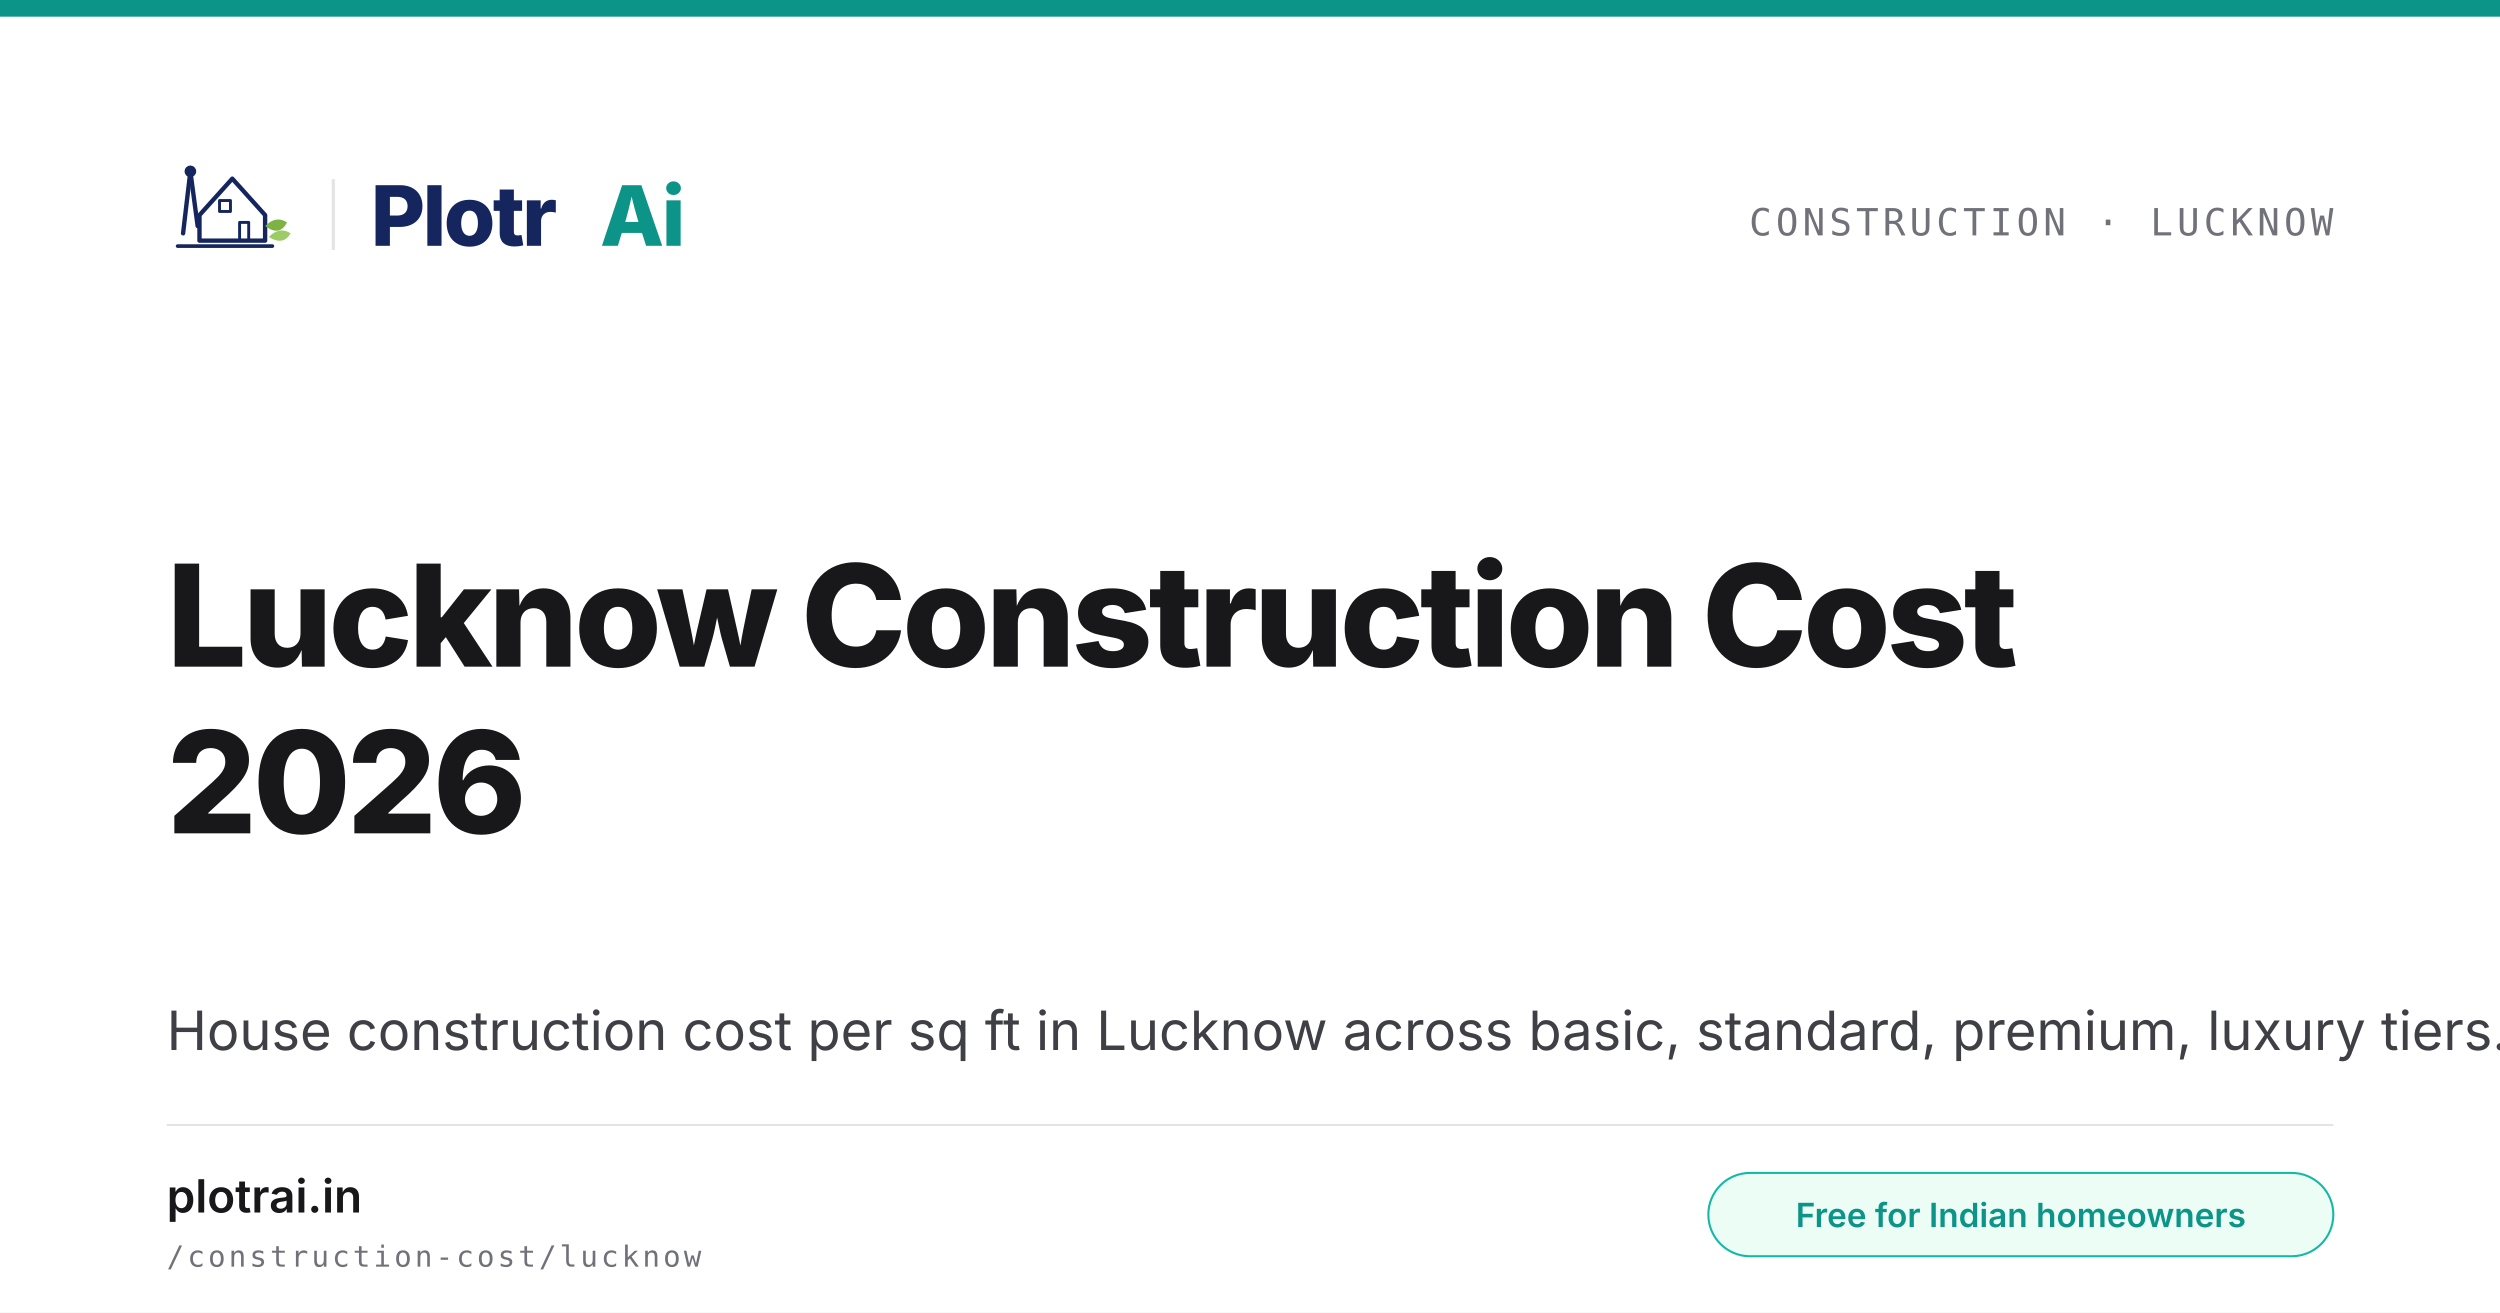
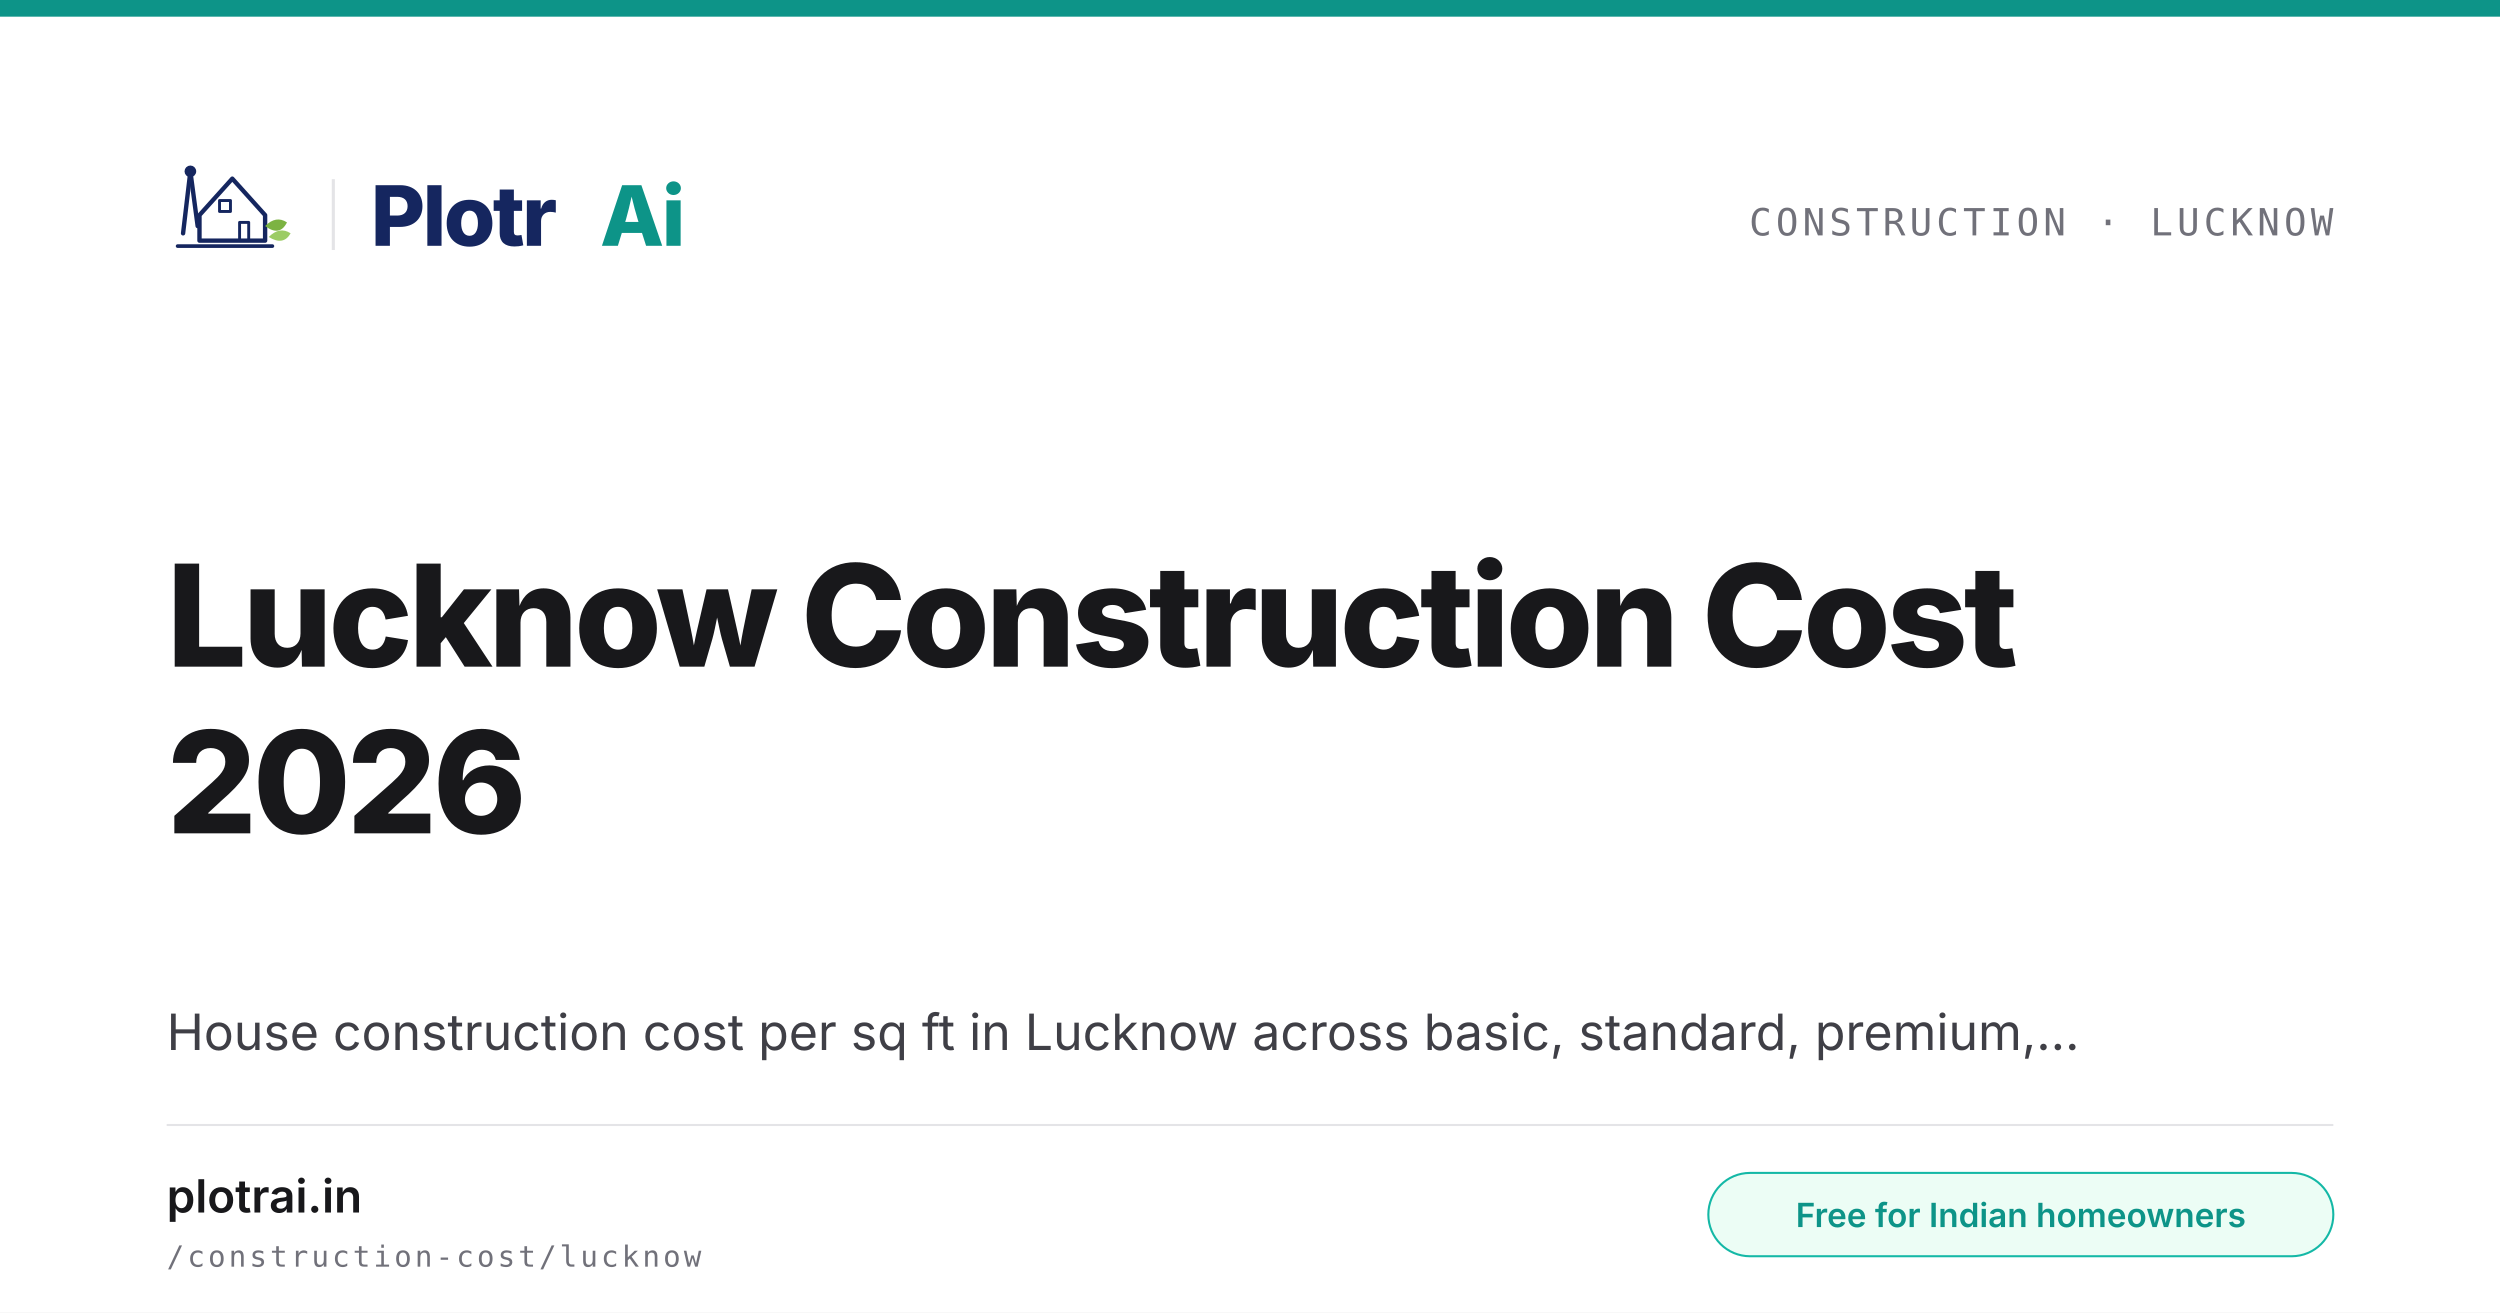
<svg xmlns="http://www.w3.org/2000/svg" width="1200" height="630" viewBox="0 0 1200 630">
  <defs>
    <style>
      .sans { font-family: 'Inter', 'Helvetica Neue', 'Helvetica', 'Arial', sans-serif; }
      .mono { font-family: 'JetBrains Mono', 'SF Mono', 'Menlo', 'Consolas', monospace; }
    </style>
  </defs>
  <rect width="1200" height="630" fill="#ffffff" />
  <rect x="0" y="0" width="1200" height="8" fill="#0d9488" />
  <g transform="translate(80, 70) scale(0.875)">
    <g stroke="#15265F" fill="none" stroke-width="2.4" stroke-linejoin="round" stroke-linecap="round">
      <circle cx="13" cy="14" r="2" fill="#15265F" />
      <line x1="13" y1="14" x2="9" y2="48" />
      <line x1="13" y1="14" x2="17" y2="44" />
      <path d="M 18 38 L 36 18 L 54 38 L 54 52 L 18 52 Z" />
      <rect x="29" y="30" width="6" height="6" stroke-width="1.6" />
      <rect x="40" y="42" width="5" height="10" stroke-width="1.6" />
      <line x1="6" y1="55" x2="58" y2="55" stroke-width="2" />
    </g>
    <path d="M 54 44 Q 60 38 66 42 Q 62 50 54 44 Z" fill="#7CB342" />
    <path d="M 56 50 Q 62 44 68 48 Q 64 55 56 50 Z" fill="#9CCC65" />
  </g>
  <line x1="160" y1="86" x2="160" y2="120" stroke="#e4e4e7" stroke-width="1.5" />
  <text x="178" y="118" class="sans" font-weight="800" font-size="40" letter-spacing="-1.2" fill="#15265F">Plotr</text>
  <text x="288" y="118" class="sans" font-weight="800" font-size="40" letter-spacing="-1.2" fill="#0d9488">Ai</text>
  <text x="1120" y="113" class="mono" text-anchor="end" font-size="18" letter-spacing="2" fill="#71717a">CONSTRUCTION · LUCKNOW</text>
  <text x="80" y="320" class="sans" font-weight="800" font-size="68" letter-spacing="-2" fill="#18181b">Lucknow Construction Cost</text>
  <text x="80" y="400" class="sans" font-weight="800" font-size="68" letter-spacing="-2" fill="#18181b">2026</text>
-   <text x="80" y="504" class="sans" font-weight="400" font-size="26" fill="#3f3f46">House construction cost per sq ft in Lucknow across basic, standard, premium, luxury tiers.</text>
+   <text x="80" y="504" class="sans" font-weight="400" font-size="24" fill="#3f3f46">House construction cost per sq ft in Lucknow across basic, standard, premium,…</text>
  <line x1="80" y1="540" x2="1120" y2="540" stroke="#e4e4e7" stroke-width="1" />
  <text x="80" y="582" class="sans" font-weight="600" font-size="22" fill="#18181b">plotrai.in</text>
  <text x="80" y="608" class="mono" font-size="14" letter-spacing="1.5" fill="#71717a">/construction-cost/lucknow</text>
  <rect x="820" y="563" width="300" height="40" rx="20" fill="#ecfdf5" stroke="#14b8a6" stroke-width="1" />
  <text x="970" y="589" class="sans" font-weight="600" font-size="16" text-anchor="middle" fill="#0d9488">Free for Indian homeowners</text>
</svg>
